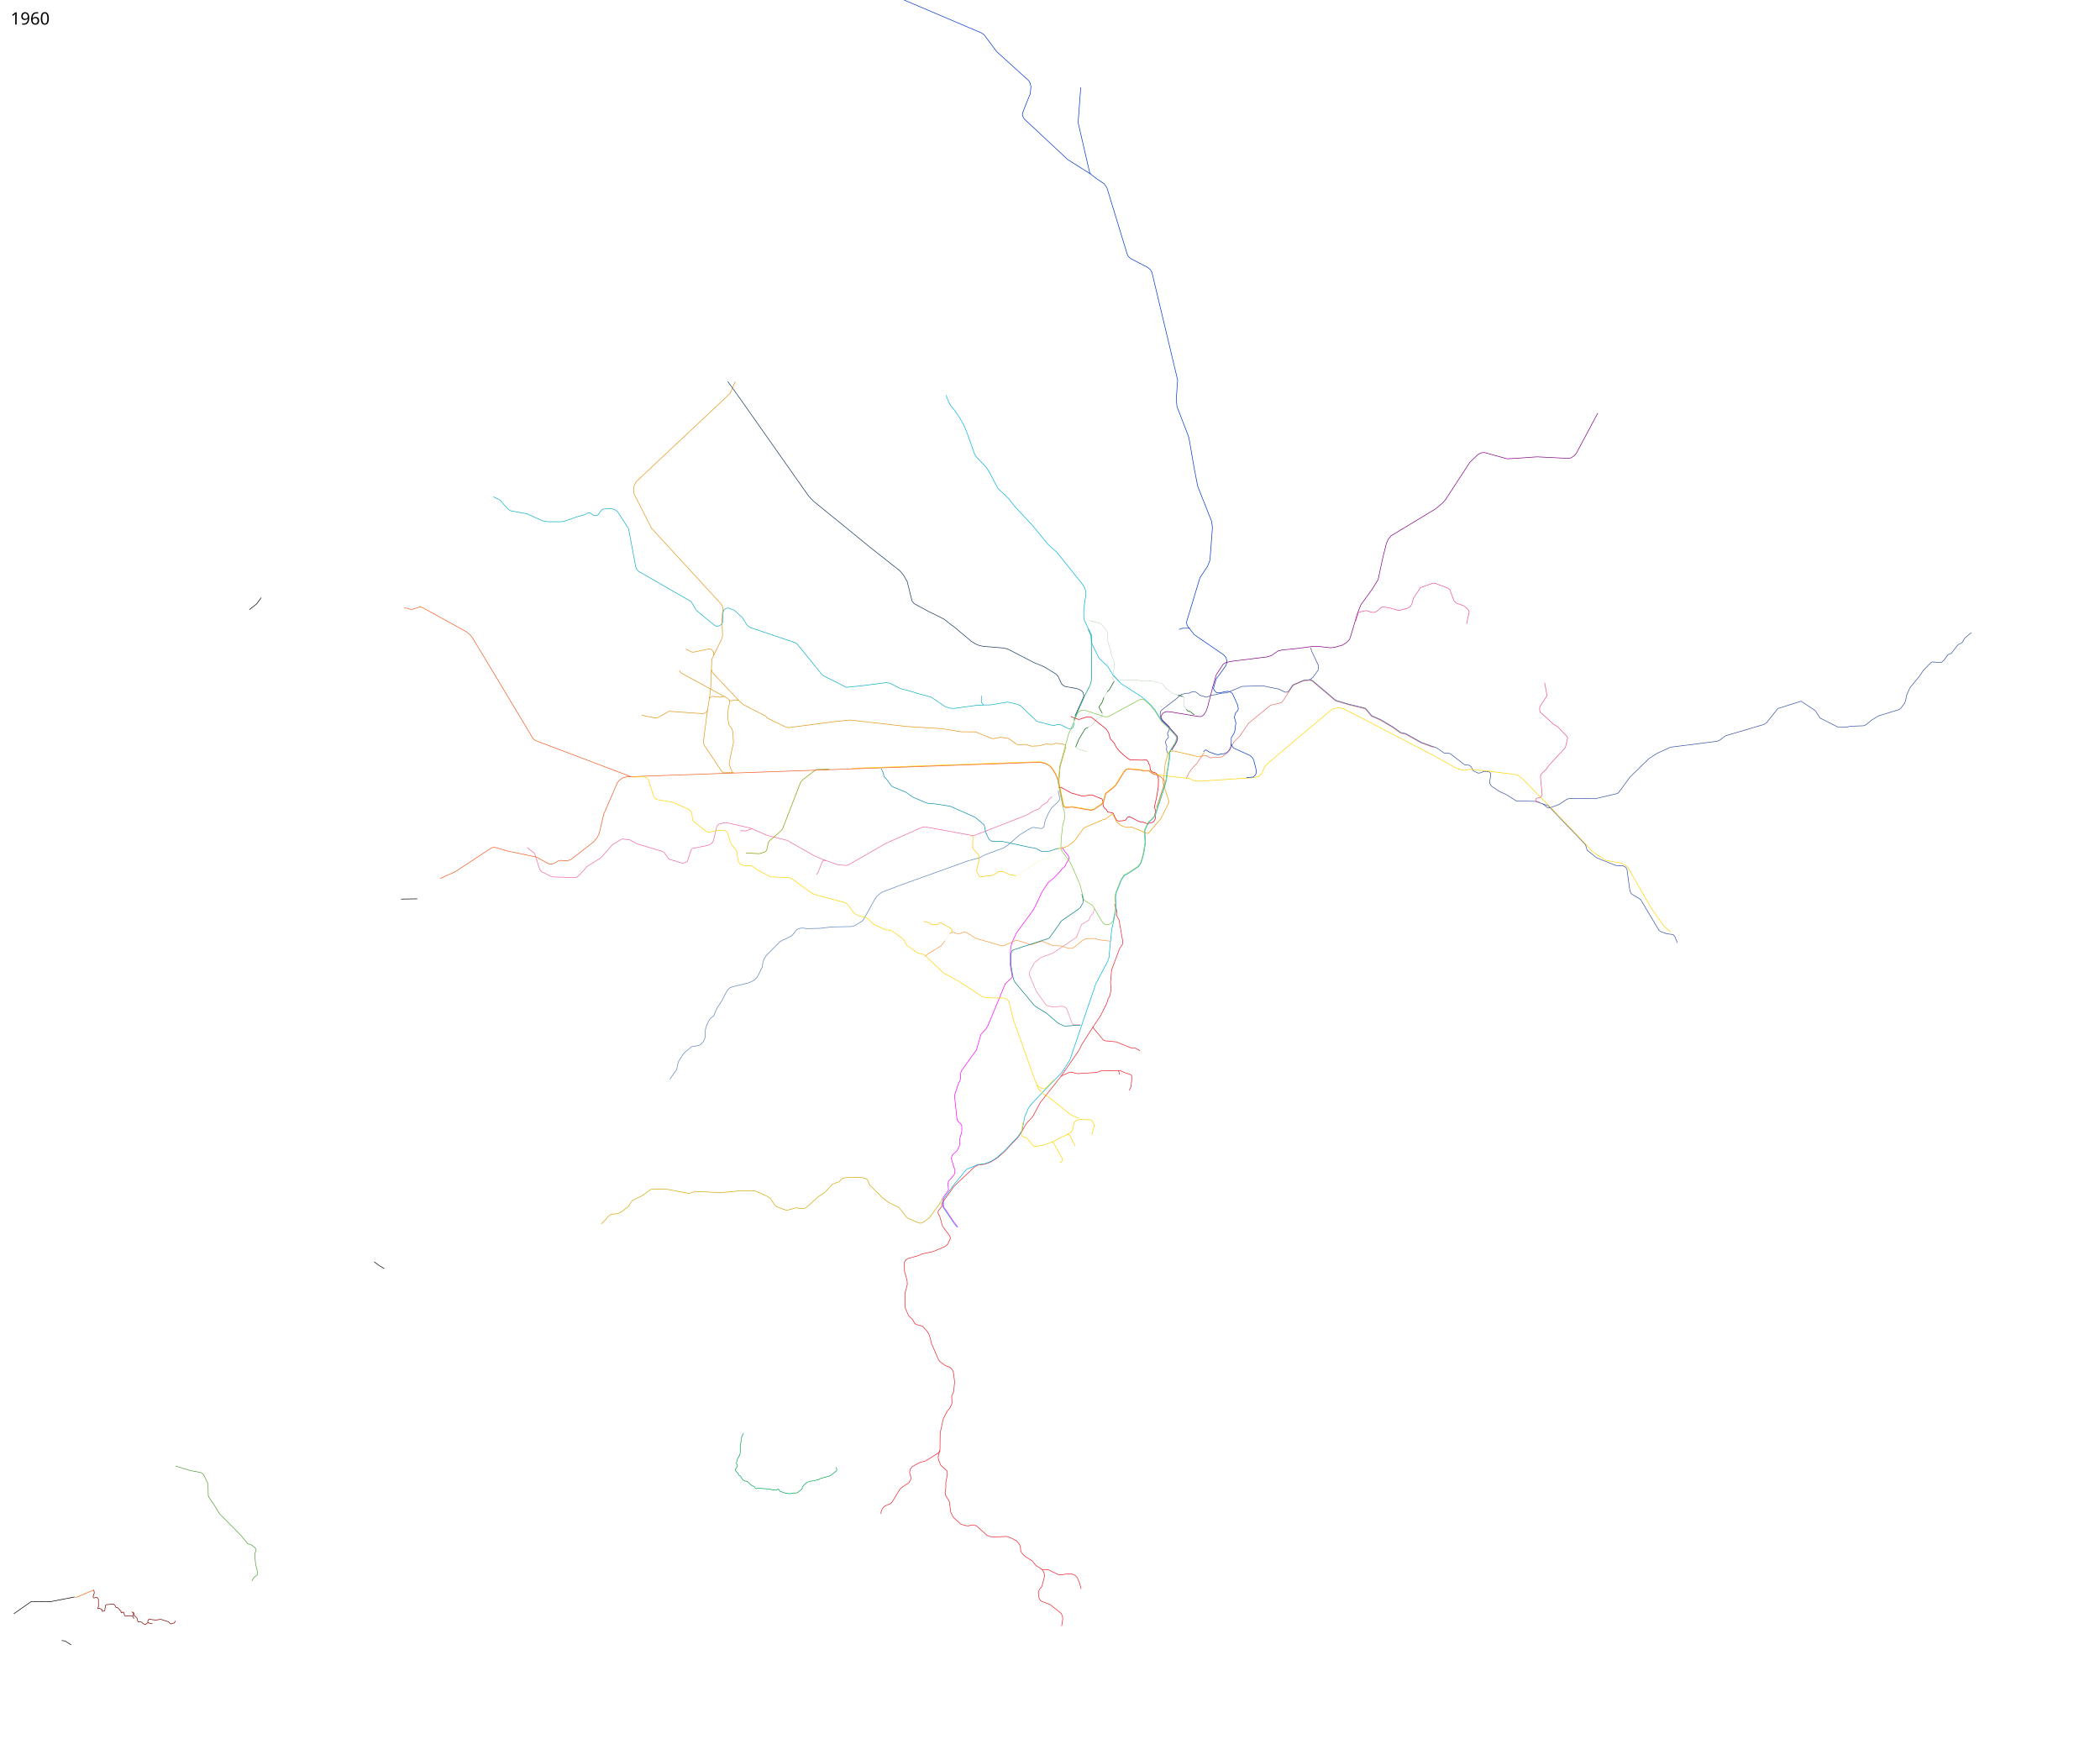
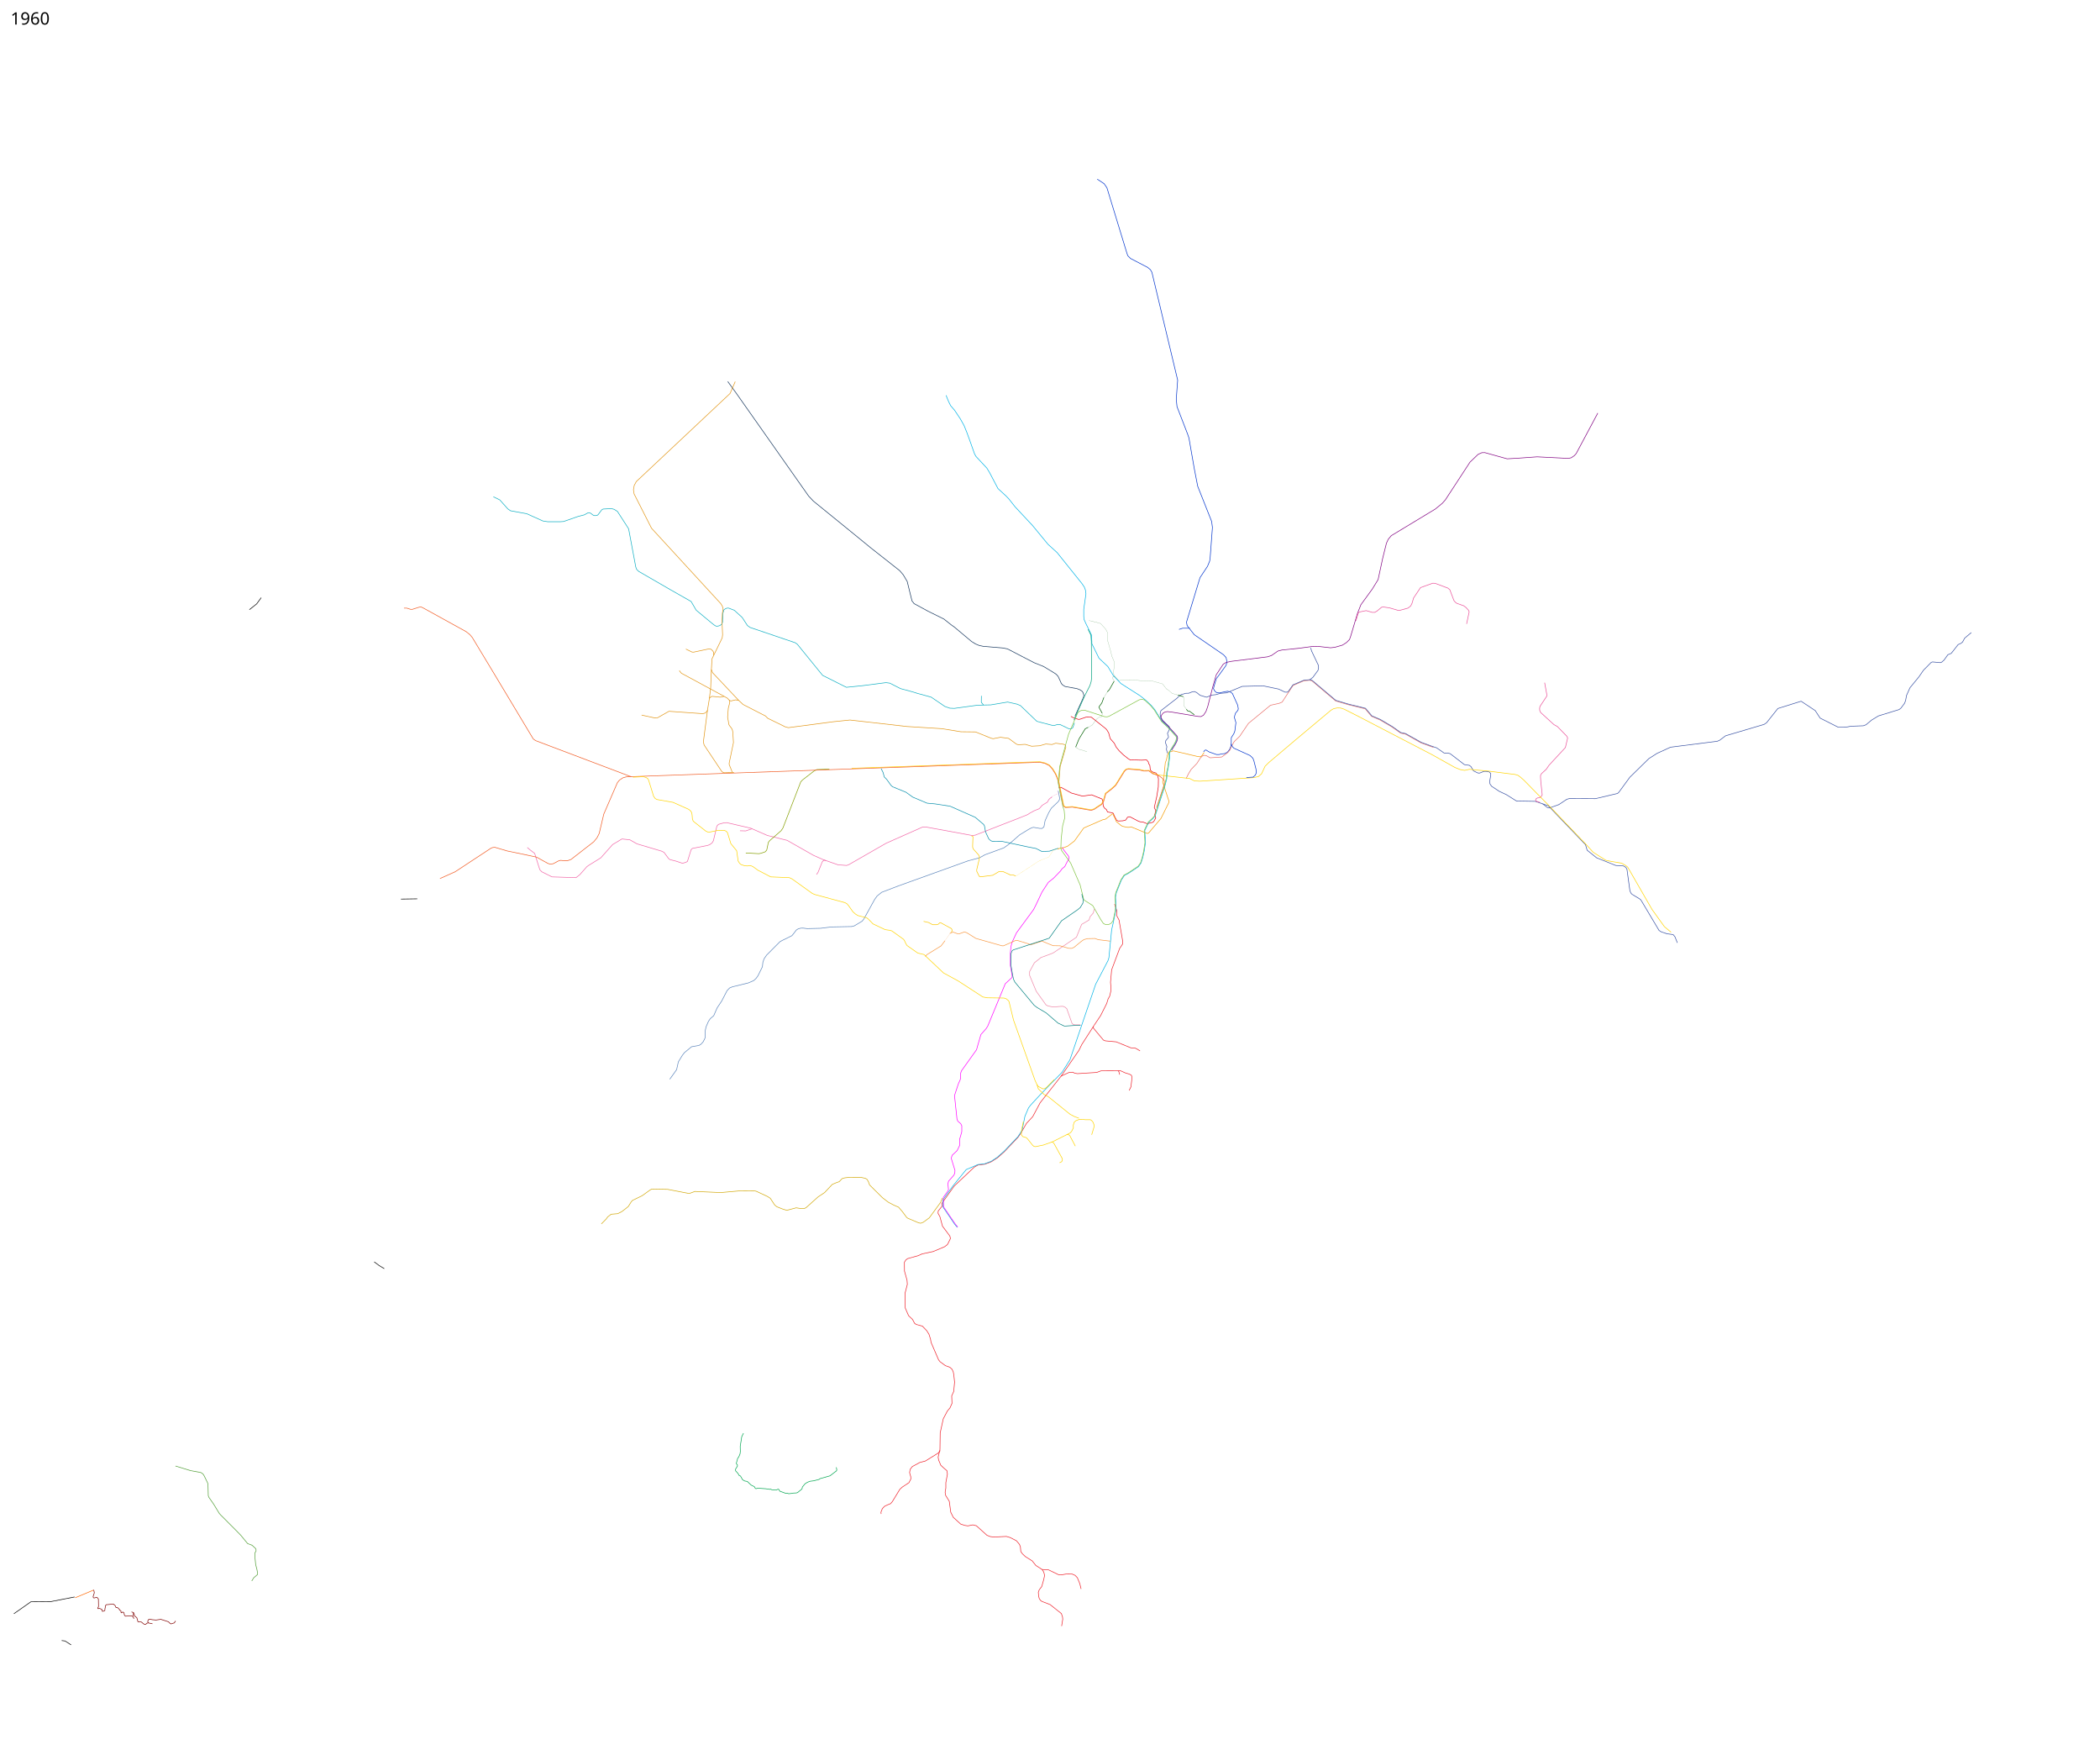
- <svg xmlns="http://www.w3.org/2000/svg" width="17700" height="14650" viewBox="3350 0 17700 14650">
+ <svg xmlns="http://www.w3.org/2000/svg" viewBox="3350 0 17700 14650" height="14650" width="17700">
  <path d="M11338.25 10038.75l6.25-12.25-5-50 5.5-22 45-51 7.5-17 1.5-22.5-30.5-99.5 1.5-12.5 6-16.5 41.5-39 21-43.5-.5-51 8-27 10.5-37.5v-50l-8.5-17-25-21.5-7-18.5-20-188.5 1-15 31-94 15-32.5 3-15 1-41 6.5-19.5 127.5-178.5 8-29 28.75-99 43.75-49.25 14-22.25 147.5-356.5 57.939-53.652-.189-15.348-14.964-85.818.08-100.596 2.499-31.572 2.63-26.514 8.5-34 38-81.5 144-196 20.5-40.5 50.5-107 53.5-82 43-34 59-61 14-20 22.5-18 8-16 14-27.5 14-23.5v-11l-5.5-11.5-45-58-4.75-16.25" fill="none" stroke="#f0f" stroke-width="5" stroke-linejoin="round" />
  <path d="M10311.773 7252.6l-18.273-3.1-13 13.5-35.5 88.5-12.786 18.647" fill="none" stroke="#f166a7" stroke-width="5" stroke-linejoin="round" />
-   <path d="M13494.5 6336l10.682-13.114 10.085-2.222 25.65 16.167 62.944 22.21 22.501-.025 17.685-5.549 25.922-1.917 24.531-11.55 18.25-22.5 12.5-28.75 2.388-22.193.392-49.41L13750 6182l8-21.5 9-70.5-13-44 4-18.5 6-17.5 20.5-25 2.5-12.5-5-29.5-44.5-98.5-16.5-12-23.5-7-21 3.5-50.5 11-22.5-3.5-15.5-13.5-10.25-19.75 4.909-19.495 18.945-63.725 28.879-38.543 52.017-71.987 7-20v-23l-5.5-25-21.5-23.5-246.75-169.25-59.75-76.25-5.75-28.5 113.811-375.318 63.646-96.25 17.793-42.932 4-24 19.5-260-6.5-50.75-117.672-297.007-28.567-146.924-45.12-259.815-12.212-35.046L13270.5 3427l-6.25-63.5 11.75-160-217-908.5-13-22.5-23-19-144-75-22.5-22.5-7.5-19.5-169-553.5-23.5-34.5-58.352-38.63-55.942-43.228-7.206-9.142-98-424.5 22.234-296.907" fill="none" stroke="#03c" stroke-width="5" stroke-linejoin="round" />
+   <path d="M13494.5 6336l10.682-13.114 10.085-2.222 25.65 16.167 62.944 22.21 22.501-.025 17.685-5.549 25.922-1.917 24.531-11.55 18.25-22.5 12.5-28.75 2.388-22.193.392-49.41L13750 6182l8-21.5 9-70.5-13-44 4-18.5 6-17.5 20.5-25 2.5-12.5-5-29.5-44.5-98.5-16.5-12-23.5-7-21 3.5-50.5 11-22.5-3.5-15.5-13.5-10.25-19.75 4.909-19.495 18.945-63.725 28.879-38.543 52.017-71.987 7-20v-23l-5.5-25-21.5-23.5-246.75-169.25-59.75-76.25-5.75-28.5 113.811-375.318 63.646-96.25 17.793-42.932 4-24 19.5-260-6.5-50.75-117.672-297.007-28.567-146.924-45.12-259.815-12.212-35.046L13270.5 3427l-6.25-63.5 11.75-160-217-908.5-13-22.5-23-19-144-75-22.5-22.5-7.5-19.5-169-553.5-23.5-34.5-58.352-38.63" fill="none" stroke="#03c" stroke-width="5" stroke-linejoin="round" />
  <path d="M13347.932 6559.82l20.766-41.306 21.213-34.648 48.084-49.85 28.991-45.61 17.203-16.884 15.677-6.096 16.264 2.475 33.234 18.384 97.581-6.364 31.466-22.627 20.859-15.733 17.855-21.39 12.612-30.292L13752.5 6250l46.5-45 73.5-108.5 186-153 71-15.5 27-11 62.5-96 30.5-44.5 89-39 52-4.5 17.5 5.5 199 168.5 108 32 141.5 34.5 53.5 63.5 69.5 29.5 100 58.5 76 53.5 39.5 8 131.5 74 82 30 24.071 8.282" fill="none" stroke="#e86d67" stroke-width="5" stroke-linejoin="round" />
  <path d="M12570.5 8643l-102 159-25 50.5L12296 9066l-179 227.5-62.5 117-53 57-47.5 83-23.5 34-115.5 122-56.5 50-53.5 34.5-54.5 20.5-57.5 7-31 17.25-169.5 160-104.652 146.846.824 24.323-30.672 38.581-2 19 16 29 22 80.5 62 83 5 20.5-20.5 42-5.5 9.5-23.5 18-96.5 40.5-93.5 20-33 15-88.5 24.5-14.5 11-12.5 19v21l.5 54 21.5 77.5 2.5 34.5-19.75 76.5 2.25 123 28 64.5 33.5 32 17 32 14 10 52 14 37 39 18.5 30 13 41 4.5 27 63.5 147.5 12.5 15.5 44.5 33 37.5 13.5 18 16 10.5 21 5 26 6.75 62.75-7.25 78.25-17 37.5 2.5 63-17 38-22 26.5-34.5 65.5-26 118.5-2 140.5-15.5 64.5 4.5 24.75 18.194 43.441 21.306 19.809 30.5 26.5 4 28-13.5 72.5v45l-6 36.5 4.5 26 30.5 49 12.5 92.5 21.5 43 62.5 57 34.5 11 25.5 4 42-8.5 30 7.5 89.5 80.5 27 10.5 29.5 4 107-5 32.5 9.5 52 27 25.5 30 8 21.5 3.5 39.5 14.5 20 23.5 22 58.5 37 30 38 53 34 14 22 7 28-7.5 35-16.5 58.5-21.5 28-7.5 21 3 33 5 20.5 13.5 17.5 11 6.5 66.5 25.5 95.5 76 9.5 28 2 19.5-9.335 57.817" fill="none" stroke="#ee202a" stroke-width="5" stroke-linejoin="round" />
  <path d="M12274.648 6638.229l19.852-2.229 86 47.5 93.5 26 77-11 87 35 6 12.5 2 19.5 3 28.5 12.5 18 14 10.5 9.5 20.5 39.5 7 9.75 5 6.75 19.25 20 37.75 12.5 7.25 40.25-2 23.25-5.5 8-11 8.25-13.25 9.75-3.5h12l67.5 35.5 16.75 6.25 22.5 1.5 37.5 14.5 47.25-11.75 8.5-7 16.25-30-8.75-26 9.5-35.75-13.25-25.75 21-92 13-81.75 1.25-68.75-8.25-30.75-13.25-17.75-31.25-9.75-15.75-15-4-39.75-9.75-14-2.75-14-14.5-17.75-42.5 2-59.75-1.75-34 .75-18.5-10.75-40.25-31.75-36.5-35.25-25.25-31-16.25-33.25-34.25-39-12.5-46.75-14-23.75-9.75-12-122.5-97.5-44-.75-54.5 18.5-12.5.5-10.62-4.43-28.584-8.801L12376 6037.5" fill="none" stroke="#e8000f" stroke-width="5" stroke-linejoin="round" />
  <path d="M12264 7156.5l16-6.5 26-3.25 42-15.25 57.25-43.25 79.25-110.25 158.25-68.75 25.5-6 58-44.25 5.5 1.5 6 17 10 18.25L12759 6924l37.5 31 14 8.75 39 8.25 17.75.25 16.5-3.75 132.25 54.75h9.5l6-3.5 103.75-122 65.25-132 2.25-9.25-2-9.75-51.5-157 10.75-37.5 2.75-31.25 9-93 10.25-25.75 7-37 12.25-28 23.75-3.25 9.25-6.25 17.25 2.75 190.5 44.5 25.5 3.25 14-11 17.25-26" fill="none" stroke="#f49b03" stroke-width="5" stroke-linejoin="round" />
  <path d="M12406 6092.5l-13 38.5-9 8-8.5 3.5h-14.5l-77-37h-20.5l-27.5 8.5-16.5-1-129.5-33.5-11-10-128-123-28-12-80-18-142.5 24-61 1.25-18.5-23.375.75-54" fill="none" stroke="#0daec2" stroke-width="5" stroke-linejoin="round" />
  <path d="M19965.093 5331.152L19909.5 5378l-18 33-13.5 11-23.5 10-58.5 74.5-28 11-32.5 45.5-20 17.5-11.815 3.939-65.931-5.977-10.637 4.056L19562.5 5648l-39 56.5-75.5 92-28.5 64-8 43.5-8.5 22.5-30.5 41-16 12.5-174 53.5-58 35.5-46.5 39-23 8.5-105.5 4-28.246 5.57-31.82 2.475h-46.315l-152.028-76.721-41.366-63.286-118.871-78.841-195.975 61.207-95.415 120.207-20.585 13.793-324.793 96.146-49.414 37.207-20.318 8.793-393.915 50-113.56 51.854-69.061 44.06-160.854 157.5-92.5 126.647-11.232 9.94-186.853 43.853-218.379-1-21.768 6-66.353 44.353-80.233 28.94-17.232-3.647-39.586-30.793-62.707-21.353-158.207-2.707-86.525-54.379-58.182-26.975-65.318-43.171-13.439-19.793-3-18.379 9.146-52.879.207-16.682-15.267-14.578-24.829-3.207-16.914.043-35.707 14.207h-14.586l-37.964-18.44-21.44-35.939-13.768-10.621-41.707-6.147-119.085-91.646-15.329-4.56-36.793-1.647-63.232-43.647-47.914-16.353-80.94-29.647-132.914-74.353-39.853-8.354-72.111-51.025-100.707-59.56-70.561-29.854-53.854-63.854-142.207-34.853-108-32-199.207-168.283-19.914-6.12-51.768 5.267-90.757 38.44-38.207 55.06-10.427 6.56-17.677-.354-54.447-25.809-130.815-27.224-175.902 4.56-131.5 54.5-51 4-41.5 11.5-34 3.5-40.5 17.5-13.5-3-43.5-13-28-23-19.5-8.5-18.5 2.5-28 11.5-29 1-15 5.5-17.5 3.5-22.5 16-17.5 17.5-133.5 103-5 13-2.218 18.857 4.718 23.142 18.625 28.75 53.125 51 1.25 12.25v12.5l-16 33 3 10 5 14.5v9.5l-22.5 27.5-2 17.5 11.5 32.5-3.5 22 8 32.5" fill="none" stroke="#3851a3" stroke-width="5" stroke-linejoin="round" />
  <path d="M17487.626 7945.533L17468 7896l-14.5-18.5-14-3-39.5-5-48.5-16.5-18-11.5-153-257-11.5-9.5-63-38-9-9.5-9-19-25-182.5-9.5-16.5-20.5-12-64-3.5-161.5-64.5-80-64-14-47-240-250.5-74.25-77.75-46.422-15.493" fill="none" stroke="#3851a3" stroke-width="5" stroke-linejoin="round" />
  <path d="M12410.5 6035.5l71.5-159 3.5-16.5-6.5-22.5-7-11-18-12.5-26.5-10.5-100-18-20.5-12.5-11.5-13-9.5-22-17.5-37.5-16-18-23-15-82.5-50-80.5-32.5-99-51-126-65.5-42-8-162-13.5-35-7.5-30-12.5-34-21-145.5-122-26.25-18.5-61.5-48.75-134-66.25-116.75-63.5-17.5-22.5-17.5-70-23-94-33.5-56.5-29.5-34.5L10688 4616l-143-117-339.5-276-40-42.5-607-862.5-74.57-102.924" fill="none" stroke="#16365c" stroke-width="5" stroke-linejoin="round" />
  <path d="M13287.381 5304.412l30.052-9.9h60.811" fill="none" stroke="#03c" stroke-width="5" />
  <path d="M11639.5 5941.75l-53.5 1.75-193 26.5-37.5-1.75-41-14.25-116-78.75-116.25-31.75-38.965-12.373-102.535-27.627-91-46.25-32.5-4.25-197.25 25.5-136.25 13.75-200.25-100.5-213-262-18-13-380.5-129-22.5-16.25-44-68-66.5-60.5-47-18h-15l-12 5-13 8.5-8.5 28.5-3 57.5v19l-8.5 18-15 10.5-15.5 4.5-15.5.5-13.5-7.5-17-13-137.5-114-43-73.5-175-99.5-266.5-154-18-18-7-19.5-60-321-19-30-75.5-117-27.5-17.5-22.5-6-71 3.5-11.5 7-29.5 39.5-9.5 7.5-19.5 1.5-12-3-25.5-19-19-2-31.5 17.5-52.5 13.5-122 42.5-30.5 2h-103l-41.5-6.5-135.5-61-137-25-22.5-15.5-68-76-54-26.5" fill="none" stroke="#0daec2" stroke-width="5" stroke-linejoin="round" />
  <path d="M12215.391 6714.303l-2.391 6.447-10.5 5.5-12.25 12-12.75 22.5-42.25 25-25.5 29.25-43.5 18-35.5 19.5-19.5 12.75-69 27.75-370.5 144.5-23.5 4.5-397.75-73-26 1.75-305.25 135.5L10505 7286.5l-19 7.25-72.5-5.5-127-44.5-78.75-34.75L9984 7082l-166-41-141-61.5-201-46.5-24.5 1.5-46 13-13 13.5-29.5 124-11 18.5-21 15.5-19 6.5-126 24.5-11 11-31 99-12.5 7-29 8.5-54-18-51-13-11.5-8-39.5-53.5-20.5-10-207.5-61.5-60-34-66.5-7-78.5 47-99.5 112-103 64-14.5 10.5-59 67-32.5 25.5-202.5-6.5-86-43-15.5-16-8.5-24-36-115-39-29.5-22.834-20.183" fill="none" stroke="#f166a7" stroke-width="5" stroke-linejoin="round" />
  <path d="M12269.5 6663.5l11.559 61.817-1.59 14.481-9.738 15.638-58.481 55.814-22.967 39.573-29.705 65.536-9.806 52.438L12132.5 6982l-20.25-.75-51.75-9-16 4.25-26.25 14-73.75 45-88.5 77.5-45.25 32.5-158.5 57.75-47 26.25-93.75 24.5-588.954 211.912L10781 7520l-38.5 31.5-21 29.5-90 163.25-14.5 18.75-67 40-21.25 5.5-171.75 3.5-91 11.25-112.5 2.75-34.25-4.25-18.75.25-22.75 5.75-17 11.25-18.75 25.25-16.75 20.75-45.5 23-34 16.25-22.5 12.5-112.25 113-21 30.75-10 29.5-4 37.5-37.5 76-15.5 21.5-19.5 18.5-45.5 20-135 33-23 9.5-21.5 22-45.5 88-38.5 58-29 66-29 25-15.5 23-20 46-6 28-2 64-5.5 13-12 22.5-17 18.5-17 10.5-62.5 11-59.5 49-18 23-34 55.5-14.5 65.5-57.946 80.984" fill="none" stroke="#5c85bb" stroke-width="5" stroke-linejoin="round" />
  <path d="M11291.85 10096.75l-13.748 36.289-95.425 130.313-51.265 37.477-21.213 8.132-16.617-3.182-94.045-39.952-8.486-7.071-35.355-47.73-32.173-37.476-39.245-16.971-47.022-24.749-48.791-37.476-109.248-108.188-8.485-24.041-11.667-21.921-15.203-9.545-38.891-8.84-92.277-.353-42.78 4.95-22.274 6.717-24.042 25.456-24.395 8.486-34.295 14.495-64.7 68.943-54.447 36.063-101.823 91.216L10131 10184l-28 1.5-42.5-6.5-78.5 21-33.5-10-51-20-18.5-15.5-36.5-56-24.5-15.5-92.5-43-11.5-3-128.5-1-160.5 14.5-218-9.5-40.5 15H9146l-168-32.5-134-2.5-13.5 7-69 49.5-79.5 38.5-12 13-24 38.5-24 19.5-32 24.5-34 17-55 4.5-29 22.5-12 17-41.25 42" fill="none" stroke="#d2a808" stroke-width="5" stroke-linejoin="round" />
  <path d="M11149.193 8059.588L11162 8045.5l119.939-73.914 32.612-43.189" fill="none" stroke="#f89841" stroke-width="5" stroke-linejoin="round" />
  <path d="M12268.793 7148.9l-73.892 24.395-63.64 2.475-49.497-25.102-72.479-14.142-219.91-47.023-75.307.707-13.081-4.95-16.971-15.202-27.223-58.69-2.475-13.789-6.718-37.123-6.717-12.02-71.065-60.458-212.132-93.692-126.925-19.446-66.822-6.01-120.562-50.912-57.629-41.365-113.137-46.316-12.728-11.667-36.769-50.912-19.799-19.799-10.607-38.537-15.91-31.466" fill="none" stroke="#058eab" stroke-width="5" stroke-linejoin="round" />
  <path d="M9576 5902.5l-220.5-234-9.5-25.5 5-90 86-177 3.5-26.5-5-114.5 3.25-69 5.75-28-1-15.5-7.5-18-11-17.5-583.5-635-147-289.5-5.5-35 6.5-36 17.5-33 790.5-742.5 43.5-100M9453 5868.5l-359.47-194.625-14.142-16.263-2.376-7.413" fill="none" stroke="#e29616" stroke-width="5" stroke-linejoin="round" />
  <path d="M9616.5 12078.5l-14.5 29-13 81.5 1 44-2.5 20-11 26-8.5 10-12 44 2 4 7.5 8.5v10.5l-16 25.5.5 14 20 22 11 18.5 10 3 18 31.5 18.5 11 20.5 3 33.5 31.5 26 12.5 9 15.5 6.5 2 13.5-4 67 4.5 37 5.5 3.5-2.5 11.5 5.5 40 1.5 12-6.5 6.5 2 8.5 15 52.5 19 9-2.5 13.5 5 28-3 11-2.5 25-1 10.5-3 37.5-30.5 3.5-16.5 22.5-27.5 21-13 23-8.5 27-3 45.5-11.5 10-7 84-24 55-42.5 2-7.5-4-21.5" fill="none" stroke="#00a54f" stroke-width="5" stroke-linejoin="round" />
  <path d="M12457.5 8637h-50l-14-5-8.5-9-43.5-122-13.5-12-17-8h-15l-71 5.5-43-9-16-9-82-114.5-56-134v-31.5l40.5-74.5 55.5-44.5 90-33 17.5-8.5 191.5-129.5 43.5-108 62.5-37 9-28 27.5-32 5-24 6.5-9" fill="none" stroke="#ee86a7" stroke-width="5" stroke-linejoin="round" />
  <path d="M11355.87 7867.204l9.23-5.581 18.396-5.97 37.83 13.435h15.203l35.709-12.728 12.021-.707 14.849 5.304 75.66 47.376 220.971 62.579h12.728l101.47-44.902 13.788-.707 88.389 26.87 24.748 10.253 95.46-31.112 93.338 38.537 59.397 1.06 72.125 20.86 25.456.707 19.799-8.485 61.518-50.558 21.567-14.85 29.698-8.131 64.347-1.414 26.361 10.078 102.332 12.55" fill="none" stroke="#f89841" stroke-width="5" stroke-linejoin="round" />
  <path d="M12744.157 7618.586l19.939 59.207L12761 7714l21 40 31.5 182-1.5 20-25.5 38-67 179.5-9.5 105.5 4.5 51-2.5 26.5-9.5 40-12.5 21.5-12 39-51 101.5-56.5 84.5M12133.5 13227l53.25 2.75 87.25 42 32.5-1.25 30.755-5.417 49.996.654 24.505 10.983 19.148 20.008 20.358 50.1 10.865 44.121M11275 12224.5l-17.5 21.5-108 67-46.5 12-63.5 34.5-18 23.5-5 27.5 10 35 .5 19-15.5 30.5-56.5 37.5-20.5 18.5-63 103.5-15 17.5-25 10-26 12.5-18.5 19.5-12 30.5 1.753 14.262" fill="none" stroke="#ee202a" stroke-width="5" stroke-linejoin="round" />
  <path d="M12275.511 6588.164l10.485-128.443 47.498-162.885-4.243-16.263-14.849-8.485-66.402-8.588-31.5 11-51.5-4.5-52 15-67.5 4-54.5-16-58 3.5-15.5-5-67-49-68-9-62 12-18-4.5-130-52.5-123-1.5-160.5-26-296.5-18.5-478.5-54.5-141 14.5-378.5 50-26-7-148-72.5-18.5-19-188.5-96.5-37.5-35-25.5-4.5-40.5 9.5-13-6-16.5-17.5-27.5-15.5-32.5 7-68.5-7-12 5.5-10.5 11-16.5 101-7.5 13-14.5 11-18 4.5-284.5-20-97.5 55-24.5.5-108.5-23.5" fill="none" stroke="#e29616" stroke-width="5" stroke-linejoin="round" />
  <path d="M16369.19 5753.497l17.31 95.003 1 17-8 13-49.5 74.5-3.5 16 1 18 8 17.5 111.5 102 29.5 16.5 79.5 81.5 7 15-19 80.5-137 148-24.5 35.5-40 36.5-8 15v16l2.5 39 10.5 97 1 12.5-8.5 13-15.5 11-15.5 1-11 6.5-5.5 11 4 9.5 32.456 10.85" fill="none" stroke="#ea5098" stroke-width="5" stroke-linejoin="round" />
  <path d="M10528.25 6475.027l1429.77-50.558 156.624-4.95 43.134 9.9 37.476 18.031 27.931 30.76 25.456 41.011 15.642 37.03 12.753 38.691 35.959 177.649 3.882 17.452 15.556 10.96 55.154-3.889 159.806 27.224 24.042-8.485 62.579-41.366 14.496-25.456 17.677-63.64 49.851-38.537 34.649-30.759 73.892-119.501 16.617-15.203 19.799-4.242 95.46 7.424 36.769 8.839 41.72-1.06 31.112 22.98 51.266 16.532 259.508 29.077 40.305 20.152 47.022 2.475 449.953-29.673 42.219-9.253 26.895-23.55 29.552-63.45 31.199-31.07 222.877-188.815 300.21-251.48 23.377-13.892 30.649-6.381 28.405.87 29.845 9.65 131.979 67.072 610.122 317.284 191.293 106.853 43.018 17.267 38 7.5 42.5-9.25 56.25 6 92.25 8 234 29.5 25.25 7.25 19.25 13.75 32 28 109 111.5L16404 6788l313 327.25 61.5 67.5 107.25 68 51.5 10 80.5 13.75 32.5 18.25 19.5 15.75L17274 7664l104.5 145.5 56.335 46.872" fill="none" stroke="#ffd400" stroke-width="5" stroke-linejoin="round" />
  <path d="M11325.099 3331.46l4.274 14.39 16.064 38.532 17.199 34.53 32.881 38.184 48.79 73.185 31.82 56.922 22.627 56.215 20.153 54.8 44.901 126.22 12.021 21.92 91.924 98.641 22.981 37.83 70.766 134.671 69.5 64 21.5 22.5 53 67 147.5 158 130 158 77 70 210 262 19.5 29 9.5 26 4 30.5-18.5 130v59.5l2 25 15.25 34.5 47.25 96.75 3.5 53 .25 21.25 60 122.5 74.75 70.25 47.5 77.75 62.75 65.5 160.25 102.25 45.5 35.5 48.5 45.25 31.75 38 21 34 38.75 61.875 55.5 51.875 55.5 62.75 12.75 13.125 3.875 15.375-5.375 22.75-11 23.25-42 66-5.25 16 1.25 34.5-13 91.5-7.75 34.5-4 54.5-16.689 65.104L13117 6781.25l-29.75 93.5-20.5 24-35.25 33-32.5 67.75 6.104 100.54-10.854 71.96-13 56.5-14 44.75-21.5 30.75-81 54-37.75 20.25-25.75 39.75-42.159 105.927-6.591 36.323 4.5 77.75-2.5 36.75-21.75 103.5-13.25 58.5-23 235-8.5 25.75-103 197-217 637-66 105-188 193-78.604 85.555-16.441 21.818L11988.5 9408l-22.75 114-16.119 27.334L11929 9580l-116.737 122.695-57.604 50.75-50.409 33.305-55.5 21.25-56 6.25-98.592 42.162-111.291 136.825-86.492 120.451 1.561 58.447 96.873 142.836 23.479 29.208" fill="none" stroke="#00b2e5" stroke-width="5" stroke-linejoin="round" />
  <path d="M9636 7188.5l110.5 6 19.5-4 34-12 12.5-14.5 13.5-64 11-15 97-84.5 15-22.5 150-388.5 14.5-16 97.172-75.465 24.237-12.681 105.583-3.601" fill="none" stroke="#849e00" stroke-width="5" stroke-linejoin="round" />
  <path d="M13098.25 6806.5l50.5-154 12.086-37.202 4.177-24.475-3.013-14.323-19.75-22-27.178-18.136-51.516-16.532-29.612-22.48-42.97.81-35.269-8.589-93.96-7.424-17.299 2.742-15.617 14.453-74.642 120.001-35.149 31.51-48.351 37.536-17.927 63.89-15.746 25.956-64.579 42.866-25.292 8.235-158.306-26.974-58.654 3.39-17.806-12.71-3.632-18.204-35.709-178.898-12.503-38.44-15.392-35.28-25.706-41.763-26.931-29.009-36.226-18.031-41.634-9.15-156.624 5.2-1429.52 50.558L8902 6537l-273 10-28.5 8-29.5 19.5-17.5 22L8439 6861l-38.5 163-18.5 36.5-28 34-191 148.5-30.5 11H8106l-31-3.5-19 5.5-43 23-26 4-20-7-94.5-52.5-58-12.5-189.5-39.5-103.5-30.5-19 1.5-16 7-299.5 197-128.5 57.5" fill="none" stroke="#f15a22" stroke-width="5" stroke-linejoin="round" />
  <path d="M12865.945 7351.84l75.837-51.089 21.921-30.405 12.904-42.25 11.491-48.083 12.197-78.312-6.01-103.591 34.118-70.711 35.179-32.173 19.799-22.628 6.187-18.915 13.435-45.432 56.038-171.296 5.589-16.922 14.563-57.678 4.42-54.624 9.016-40.128 10.96-83.439-.707-36.062 7.071-18.739 39.598-63.64 11.313-23.864 5.286-20.898-3.311-13.92-68.538-75.455-54.129-50.757-61.58-97.938-31.233-36.522-45.157-42.58-14.66-7.89-16.347-2.154-18.276 3.576L12697 6036.75l-16.5 4.5-20-1.25-170.5-55.25-23.5 2-17.75 6.5L12433 6009l-77 179.5-72.75 265.5-14.875 142.25 39.75 199.625 11.375 34.75 3.125 33.125.75 32-16.875 63.625-12.5 112.875-2.5 78.875 7.625 18.75 75 103.625 79.895 184.44 30.535 123.833 6.58 6.055 68.597 43.616 69.494 120.63 19.991 29.51 13.612 7.955 10.96 2.828 24.041-2.121 19.446-10.96 15.026-22.097 17.501-83.085 2.828-38.184-4.95-75.66 6.563-37.602 43.819-108.593 24.749-38.537 46.492-25.633" fill="none" stroke="#80c342" stroke-width="5" stroke-linejoin="round" />
  <path d="M13601 5687l59.5-90 24.5-14.5 46.5-9.5 301.5-37.5 33.5-11 54-37.5 34.5-9 142-14.5 113.5-15.25 47.5-1 106.5 12 37-4.25 63-18 34.5-22 25.5-25.5 9.75-27.5 57.5-193 28.75-72.75 96-132 49-79.75 39-181.25 31.25-125.5 15.5-33.25 25-30 371.25-224.5 59.5-48.75 26.25-30 206.5-316.25 68.75-66 31.5-14 25.25-.5 188 52.25 101.5-6 150.75-10.75 231 11.5 34.5 1 22-4.5 26-17.5 16-18 182-341M13601 5687l-8.25 29.125-21.125 73.625-41.625 162.875-15.5 43.625-20.875 31.25-21.794 11.803-25.456-1.678-216.5-35.875L13190 5997l-20.25 3.5-15.75 8.5-11.5 13.75-5.75 13.75-2.5 14.25L13147 6074l54 50.75 70.25 77.875 4.625 17.625-5.125 24-12.19 25.326-33.31 52.674" fill="none" stroke="purple" stroke-width="5" stroke-linejoin="round" />
  <path d="M8683.755 6549.649l90.243-4.122 24.512 8.415 12.805 9.878 6.586 14.268 41.34 133.17 13.537 18.658 14.634 8.05 135 23.78 132.804 59.268 15.732 13.536 9.146 14.634 3.293 19.025 2.56 32.56 5.854 17.195 8.78 9.147 98.415 77.194 18.658 8.415 16.83-.732 59.633-12.439 61.098-1.463 14.268 6.22 11.89 12.438 28.72 93.293L9559 7169.5l12.5 86.5 12 19.5 12.5 10.5 28 9.5 24.5 2.5 22.5-3.5 14.5 4 13 6.5 40 29 107.5 56 157 6.5 22.5 10.5 171 122.5 21 9 255 69 16.5 9.5 13 15 37.5 53 22 19 19.5 12 74 19 14 11 39 40 98.5 47 15.5 3.5 31 4 15 5.5 98 70.5 7.5 11 13 28 9 13.5 90 63 52.5 12.5 165 155.5 121.5 66 209.5 136 37 7 141 2 19 6.5 16.5 13.5 7 9.5 38 156 181.5 509 16 34.5 10.5 15.5 22 12 20 9.5 16-4 12.5-9.5 65-66" fill="none" stroke="#ffd400" stroke-width="5" stroke-linejoin="round" />
  <path d="M6867.205 7575.043l-137.532 2.121M6504.105 10634.341l40.306 30.405 44.547 26.87M5451.93 5138l61.532-48.758 38.17-52.359" fill="none" stroke="#000" stroke-width="5" stroke-linejoin="round" />
-   <text x="3439.453" y="14547.961" style="line-height:125%;-inkscape-font-specification:Sans" font-weight="400" font-size="144" font-family="Sans" letter-spacing="0" word-spacing="0" />
-   <text x="3439.453" y="206.961" style="line-height:125%;-inkscape-font-specification:Sans" font-weight="400" font-size="144" font-family="Sans" letter-spacing="0" word-spacing="0">
-     <tspan x="3439.453" y="206.961">1960</tspan>
+   <text style="line-height:125%;-inkscape-font-specification:Sans" y="14547.961" x="3439.453" font-weight="400" font-size="144" font-family="Sans" letter-spacing="0" word-spacing="0" />
+   <text style="line-height:125%;-inkscape-font-specification:Sans" y="206.961" x="3439.453" font-weight="400" font-size="144" font-family="Sans" letter-spacing="0" word-spacing="0">
+     <tspan y="206.961" x="3439.453">1960</tspan>
  </text>
  <path d="M3983 13465.5l153.75-64.25" fill="none" stroke="#f60" stroke-width="5" stroke-linejoin="round" />
  <path d="M3978.755 13458.525l-199.404 38.891-168.291 1.414-144.25 101.116" fill="none" stroke="#000" stroke-width="5" stroke-linejoin="round" />
  <path d="M8670.5 6545l-16-4.5-790.5-299-19-13.5-343-571.5-171-283.5-21-25-31.5-25-361.5-199.5-17-8-17 1.5-58.5 18.5-16.5-1-29-9.5h-24" fill="none" stroke="#f15a22" stroke-width="5" stroke-linejoin="round" />
  <path d="M9131 5470l52 25.5 13.5.5 126.5-27 20.5 2.5 14.5 14.5 7.5 12.5v24.5M9346 5643l-6 151-10.5 91" fill="none" stroke="#e29616" stroke-width="5" stroke-linejoin="round" />
  <path d="M12402.043 6068.778l19.207-45.278 74.25-165.25 41.25-81.25 10-32.25 4.25-33.75-2.5-307.25-3.75-51.5-23.688-48.11" fill="none" stroke="#00a07d" stroke-width="5" stroke-linejoin="round" />
  <path d="M9313 5986l-33 254.5v19l5 19.5 147 220.5 8.5 7.75 12.732 5.293 83.768-3.293" fill="none" stroke="#e29616" stroke-width="5" stroke-linejoin="round" />
  <path d="M9497 5901.5l3.75 13.5-1 10.75-11.25 43-5.75 74.75 11.25 64.25 6.75 10.25 16.75 22 5.75 13.25 3 14.5L9532 6258l-36.25 174 .25 11 25.75 64" fill="none" stroke="#e29616" stroke-width="5" />
  <path d="M12292.486 9070.248l10.9-6.038 57.629-26.163 30.759-2.121 14.496 7.778 24.749 4.596 162.634-10.253 37.831-13.789 162.281-.707 40.658 18.385 35.356 10.607 15.233 8.653 4.85 9.7-.97 32.977-6.79 55.772-15.034 30.553" fill="none" stroke="#ee202a" stroke-width="5" stroke-linejoin="round" />
  <path d="M14390 5728l25.514-19.365 43.841-59.75 4.242-23.335-1.414-18.385-57.276-120.562-7.778-26.516" fill="none" stroke="#3851a3" stroke-width="5" stroke-linejoin="round" />
  <path d="M13727 6270l12 24.5 12 11.5 135.5 61.5 23.5 22.5 8.5 21.5 17.5 69.5 3 31-8 19.5-8.919 8.617-10.051 8.975-56.522 3.523" fill="none" stroke="#03c" stroke-width="5" stroke-linejoin="round" />
  <path d="M9587.035 7001.226l48.79 1.414 53.74-18.738" fill="none" stroke="#f166a7" stroke-width="5" stroke-linejoin="round" />
  <path d="M4829 12355l127.5 39 85.5 15.5 18 11.5 10.5 16 29 59.5 3.5 14 2.5 95 5 13 41 59 46.5 76.5 12.5 14 128.5 129 40 41 58 70.5 38 14.5 30.5 28.5 2.5 8.5v12.5l-10 15.5 1.5 42 5.5 55.5 11 43 4 23v18.5l-31 26.5-17 27.25" fill="none" stroke="#519e36" stroke-width="5" stroke-linejoin="round" />
  <path d="M11538 7045l9.848 2.005 2.902 4.995-2.75 72v17l6.5 15.5 43 47.5 7.5 14-3 29.5-19.5 81.5v13.5l21 42.5 11 4.5 102.5-13 50-29.5 20-3 18 1.5 62.5 29h23l19.963 7.484" fill="none" stroke="#fcc800" stroke-width="5" stroke-linejoin="round" />
  <path d="M12418 6296.5v-4.25l26.5-65 52.5-85.75 24.25-11.5" fill="none" stroke="#006000" stroke-width="5" stroke-linejoin="round" />
  <path d="M12518.5 6132l37.5-21.75 31.25-42.75 10.75-11.75 25.75-16.75 8 3 2.75-1.75 6.75-20.25-2-12.75" fill="none" stroke="#006000" stroke-linejoin="round" />
  <path d="M12639.5 6010.25l-25.75-47-.5-6.5 22.25-30.75 4-8.5 14.25-39" fill="none" stroke="#006000" stroke-width="5" stroke-linejoin="round" />
  <path d="M12652.5 5881.5l31.5-52.5" fill="none" stroke="#006000" />
  <path d="M12682.749 5830.61l17.147-17.677 40.659-71.771" fill="none" stroke="#006000" stroke-width="5" stroke-linejoin="round" />
  <path d="M12739.671 5743.46v-6.541l-13.081-19.622.53-5.127 2.121-6.01 10.96-7.071 7.791 1.457" fill="none" stroke="#006000" />
  <path d="M12746.742 5699.796l31.29 33.41 4.718 2.044 52.25-4.75 33.449.573" fill="none" stroke="#006000" stroke-linejoin="round" />
  <path d="M12865.359 5730.909l199.404 9.192 82.378 23.334 4.596 4.243 30.053 38.537 13.965 8.309 34.118 29.522 51.088 14.319" fill="none" stroke="#006000" />
  <path d="M13279.017 5857.834l44.194 13.435" fill="none" stroke="#006000" stroke-width="5" />
  <path d="M13321.443 5870.209l6.187 5.833 1.591 6.187-.884 62.756 3.006 7.071 20.329 27.931" fill="none" stroke="#006000" stroke-linejoin="round" />
  <path d="M13350.081 5977.335l7.601 11.314 4.596 3.182 12.905 1.591 41.189 30.229" fill="none" stroke="#006000" stroke-width="5" stroke-linejoin="round" />
  <path d="M12417.761 6294.65l1.944 4.596 27.577 17.147 36.239 8.662 28.285 11.314" fill="none" stroke="#006000" stroke-linejoin="round" />
-   <path d="M12542.206 1466.642L12349 1344.5l-367.5-343.5-13.5-27.5v-18l29.5-78 36-86.5 6-61-7-30-12-20.5-269.5-244-106.5-142.5-23.5-16-638.5-271.5L10955-8l-705.5-608.5-18.5-26-20-39-13.028-62.28" fill="none" stroke="#03c" stroke-width="5" stroke-linejoin="round" />
  <path d="M11338.25 10038.75l-37.643 52.632 2.136 79.327 96.102 141.283 23.372 28.957" fill="none" stroke="#f0f" stroke-width="5" stroke-linejoin="round" />
  <path d="M12467.971 7535.507l12.241 49.305-2.93 26.239-22.297 37.439-22.771 18.709-134.71 92.811-104.341 146.792-303.042 98.695-10.654 8.96-7.922 22.157-1.652 38.36.925 60.326 14.87 85.936 6.524 31.33 12.288 24.934 162.25 195 24.5 18.5 76.25 45.25 99.75 85.75 52.75 25h12.25l76.75-5.125 48.625.062" fill="none" stroke="teal" stroke-width="5" stroke-linejoin="round" />
  <path d="M12747.992 5700.546l-9.683-14.02-3.153-20.611 2.91-23.036 3.395-63.532-4.122-11.882-16.489-38.312-9.942-43.405-25.704-88.75 1.213-63.046-17.944-32.978-40.98-45.102-9.942-4.365-88.75-21.824" fill="none" stroke="#006000" />
  <path d="M12566.5 8651.15l-1 12.85 84 100.75 16.5 7 91.75 8.5 123.25 50.25 37.25 2.5 20 10.75 20.671 12.993" fill="none" stroke="#ee202a" stroke-width="5" stroke-linejoin="round" />
  <path d="M11312.494 7930.486l45.83-64.743" fill="none" stroke="#f89841" />
  <path d="M4830 13660.5l-11.5 17-14 3.5-13 5-7.5-4-14.5-14.5-64-20.5-41 6-31.5-3-20.5-4.5-13.5 5.5-4 15.5 4.5 10.5 35.5 7.5M4599.5 13677l-12.5 3-7.5 8.5-15.5-.5-23-18.5-28-1.5-10-35.5-15.5-10.5-13-32.5-16-5" fill="none" stroke="maroon" stroke-width="5" stroke-linejoin="round" />
  <path d="M4474.5 13589.5v19l-5 14.5 9.5 19M4469.5 13623l-12.5-5.5-50.5 3-7.5-8.5-5-22-10-5-9 7.5-4.5-2-1.5-16-11.5-5-2-8-16.5-14.5-11 1-7-16-15.5-14-60.5 6-7 9v10l-3.5 16-1 14.5-17 6.5-6-3-.5-12.5-22.5-10.5-9.5 3.5-5-2.5 7.5-16.5-1-62-11-14h-7l-19.5 5-5-3.5-2.5-8 10.5-32.5-5-25.5" fill="none" stroke="maroon" stroke-width="5" stroke-linejoin="round" />
  <path d="M14778.5 5231.25l18.184-60.441 8.066-12.31 59.75-12.5 52.5 15 21-.5 18.5-11 38.5-32 15-2 52 7.5 72.5 21 15-.5 68.5-19 22.5-18 11-22.5 13-44.5 58.5-87.5 103-37 20 1 108 40.5 16 13.5 34.5 91 11.5 14 13.5 10 57 20 19.5 14.5 21.5 23.5 5.5 13.5-21.559 101.507" fill="none" stroke="#ea5098" stroke-width="5" stroke-linejoin="round" />
  <path d="M12773.268 9023.267l6.859 7.545 6.859 25.72" fill="none" stroke="#ee202a" stroke-width="5" stroke-linejoin="round" />
  <path d="M3949.424 13862.407l-51.407-32.978-28.128-3.879" fill="none" stroke="#000" stroke-width="5" stroke-linejoin="round" />
  <path d="M12213.825 6717.231l3.867-6.204 45.487-21.07 1.958-6.507-2.1-16.555" fill="none" stroke="#f166a7" stroke-linejoin="round" />
  <path d="M11906.694 7380.994l7.544 1.372 187.924-123.454 20.232-9.602 67.9-26.748 36.35-56.24 55.897-19.547" fill="none" stroke="#fcc800" stroke-linejoin="round" />
  <path d="M11134.752 7764.869l42.193 9.7 33.463 18.428h33.463l14.064-3.88 13.094-12.124 6.305-1.455 92.144 50.437 3.88 8.245 1.455 7.274-1.94 7.76-6.79 6.304" fill="none" stroke="#fcc800" stroke-width="5" stroke-linejoin="round" />
  <path d="M11975.412 9451.293l-14.54 70.147-2.372 41.06 11 16 30.5 9 14 14.5 41 51.5 10.5 8 12.5 2 66-13.5 76.5-27 149.83-75.399 11.317-12.002 15.088-29.492-.342-24.004 7.544-24.691 15.089-13.031 28.463-10.631 30.52-.343 17.832 3.086h44.238l10.287 5.83 12.689 15.775 9.259 25.033v10.631l-20.919 69.614" fill="none" stroke="#ffd400" stroke-width="5" stroke-linejoin="round" />
  <path d="M12211.555 9626.131l10.631.343 9.602 6.859 71.672 130.655 1.028 10.973-1.371 7.888-6.859 8.916-15.774 7.544" fill="none" stroke="#ffd400" stroke-width="5" stroke-linejoin="round" />
  <path d="M12341.867 9561.661h10.974l7.887 3.087 7.202 7.887 45.609 86.417" fill="none" stroke="#ffd400" stroke-width="5" />
  <path d="M12090 9140l11.133 35.87 49.039 48.01 36.007 19.203 182.436 147.115 37.037 19.547 38.064 14.06" fill="none" stroke="#ffd400" stroke-width="5" stroke-linejoin="round" />
</svg>
